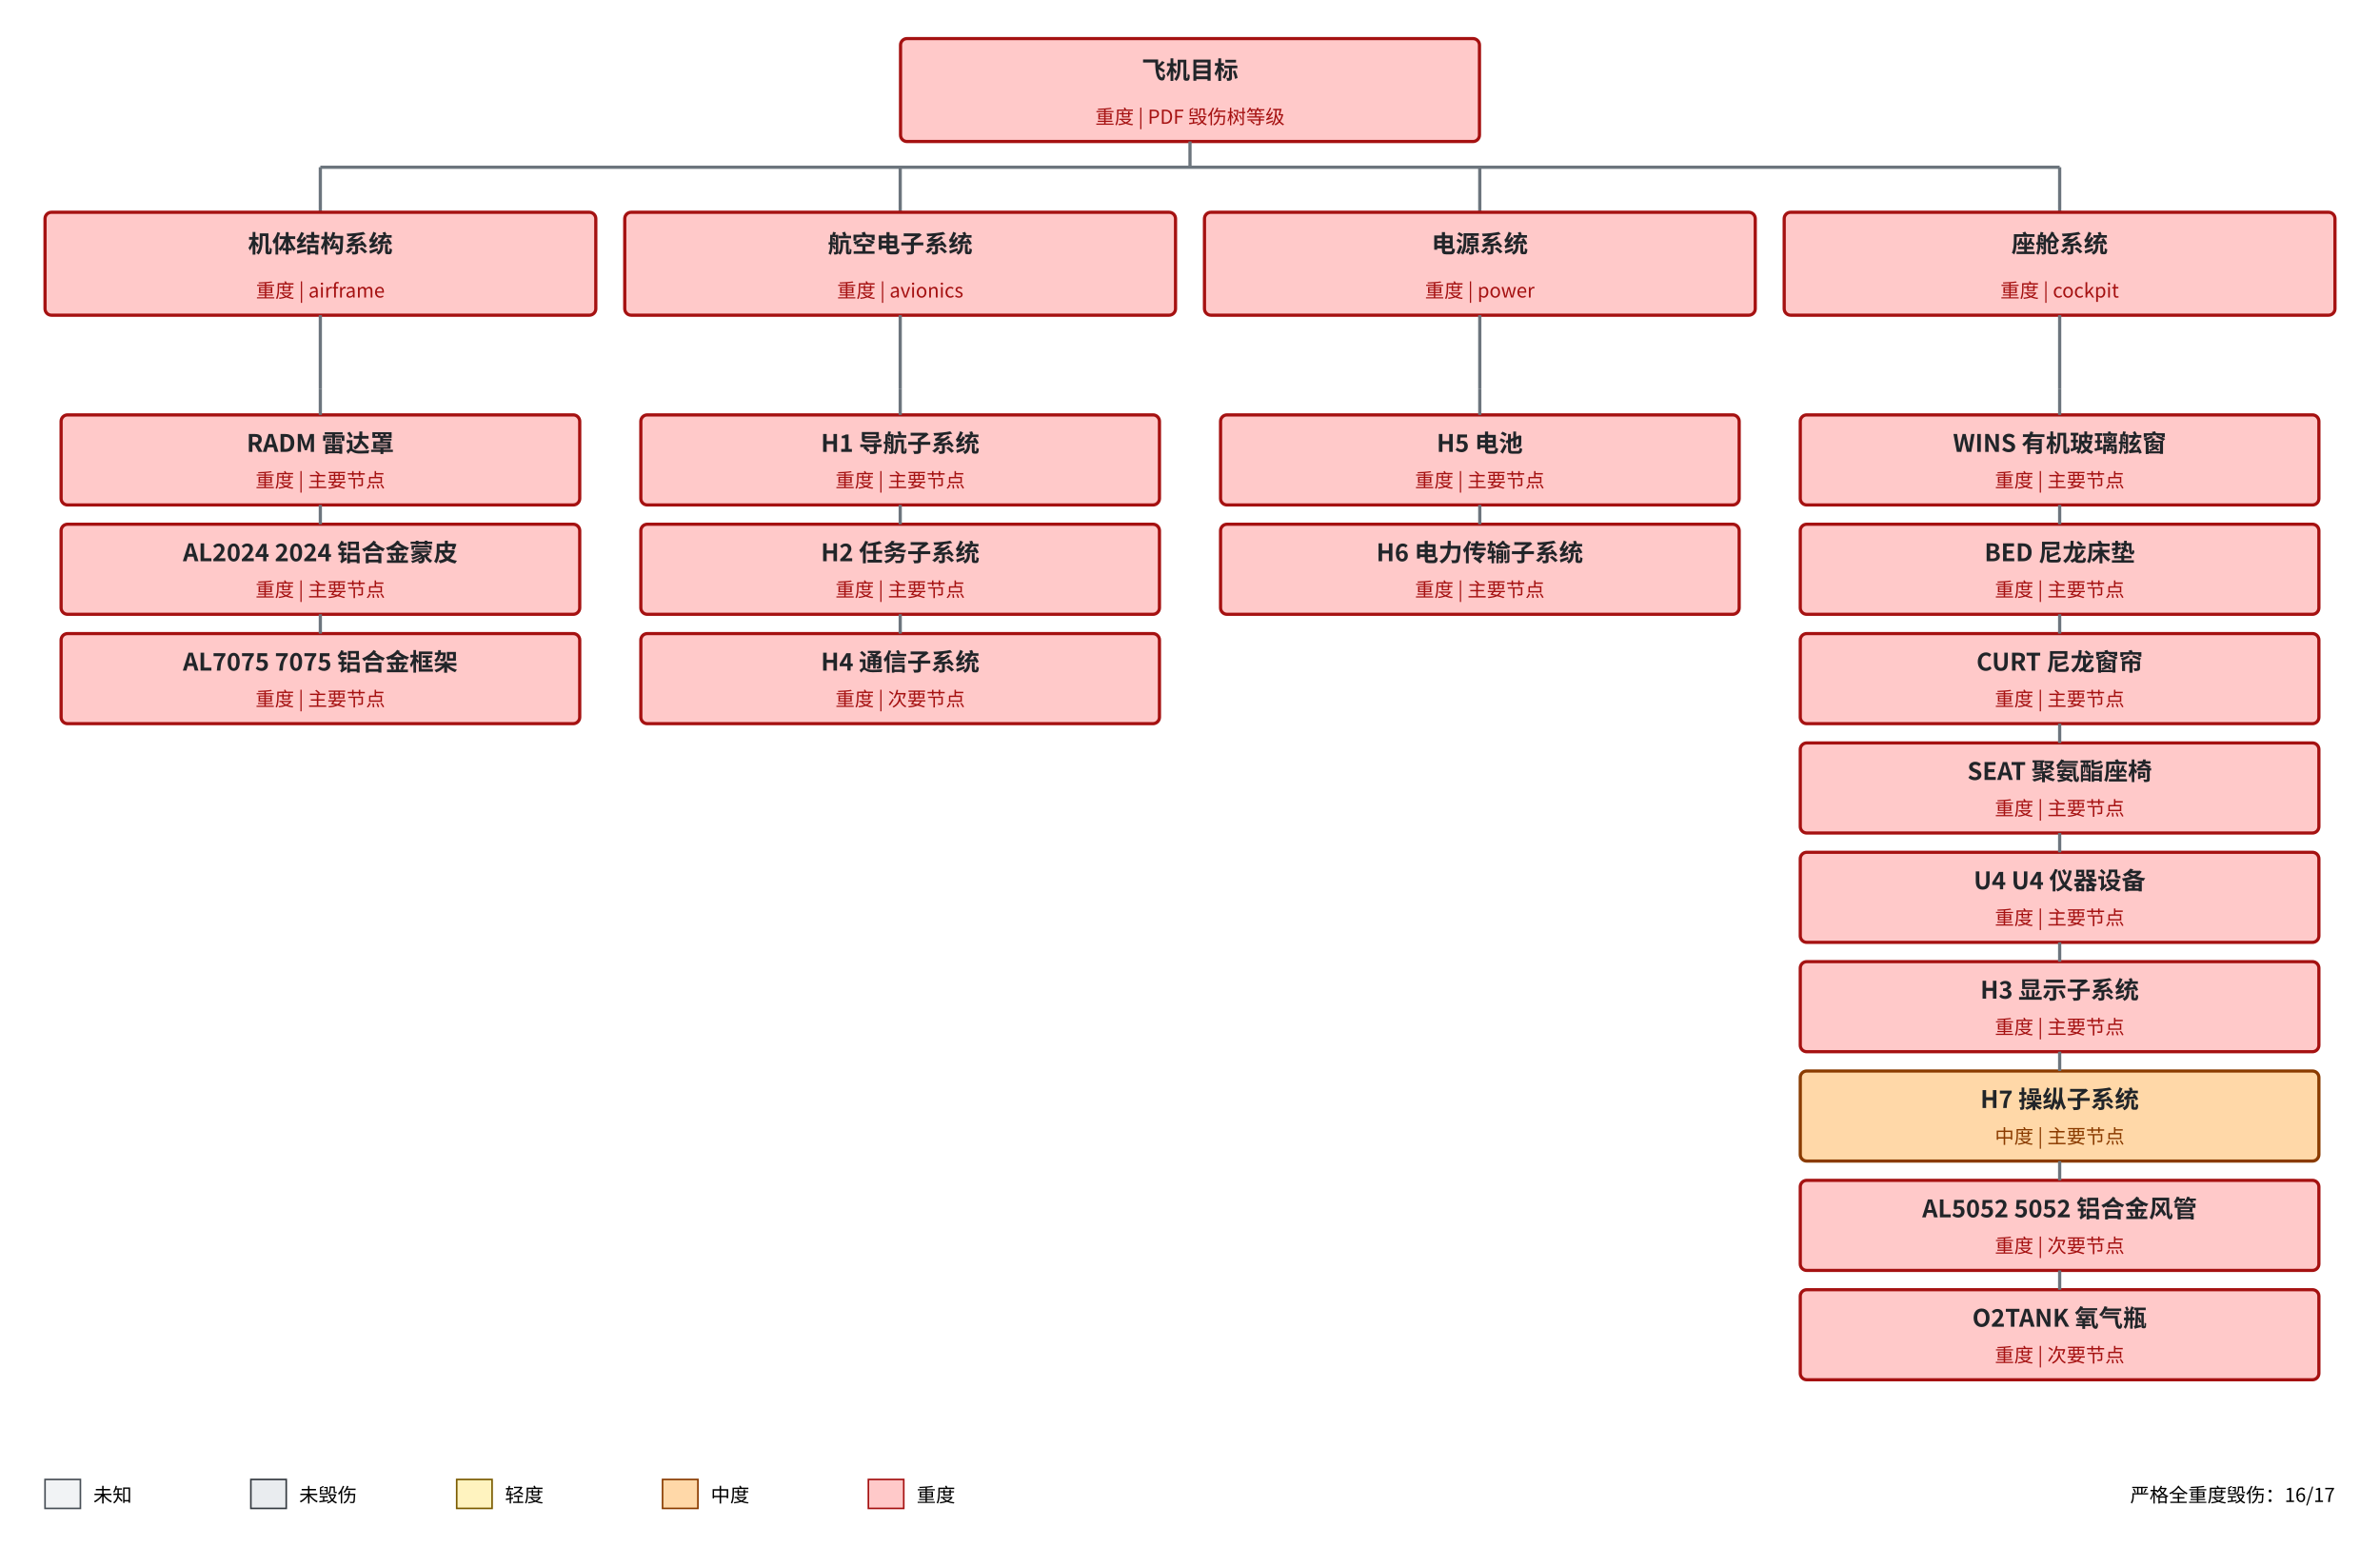
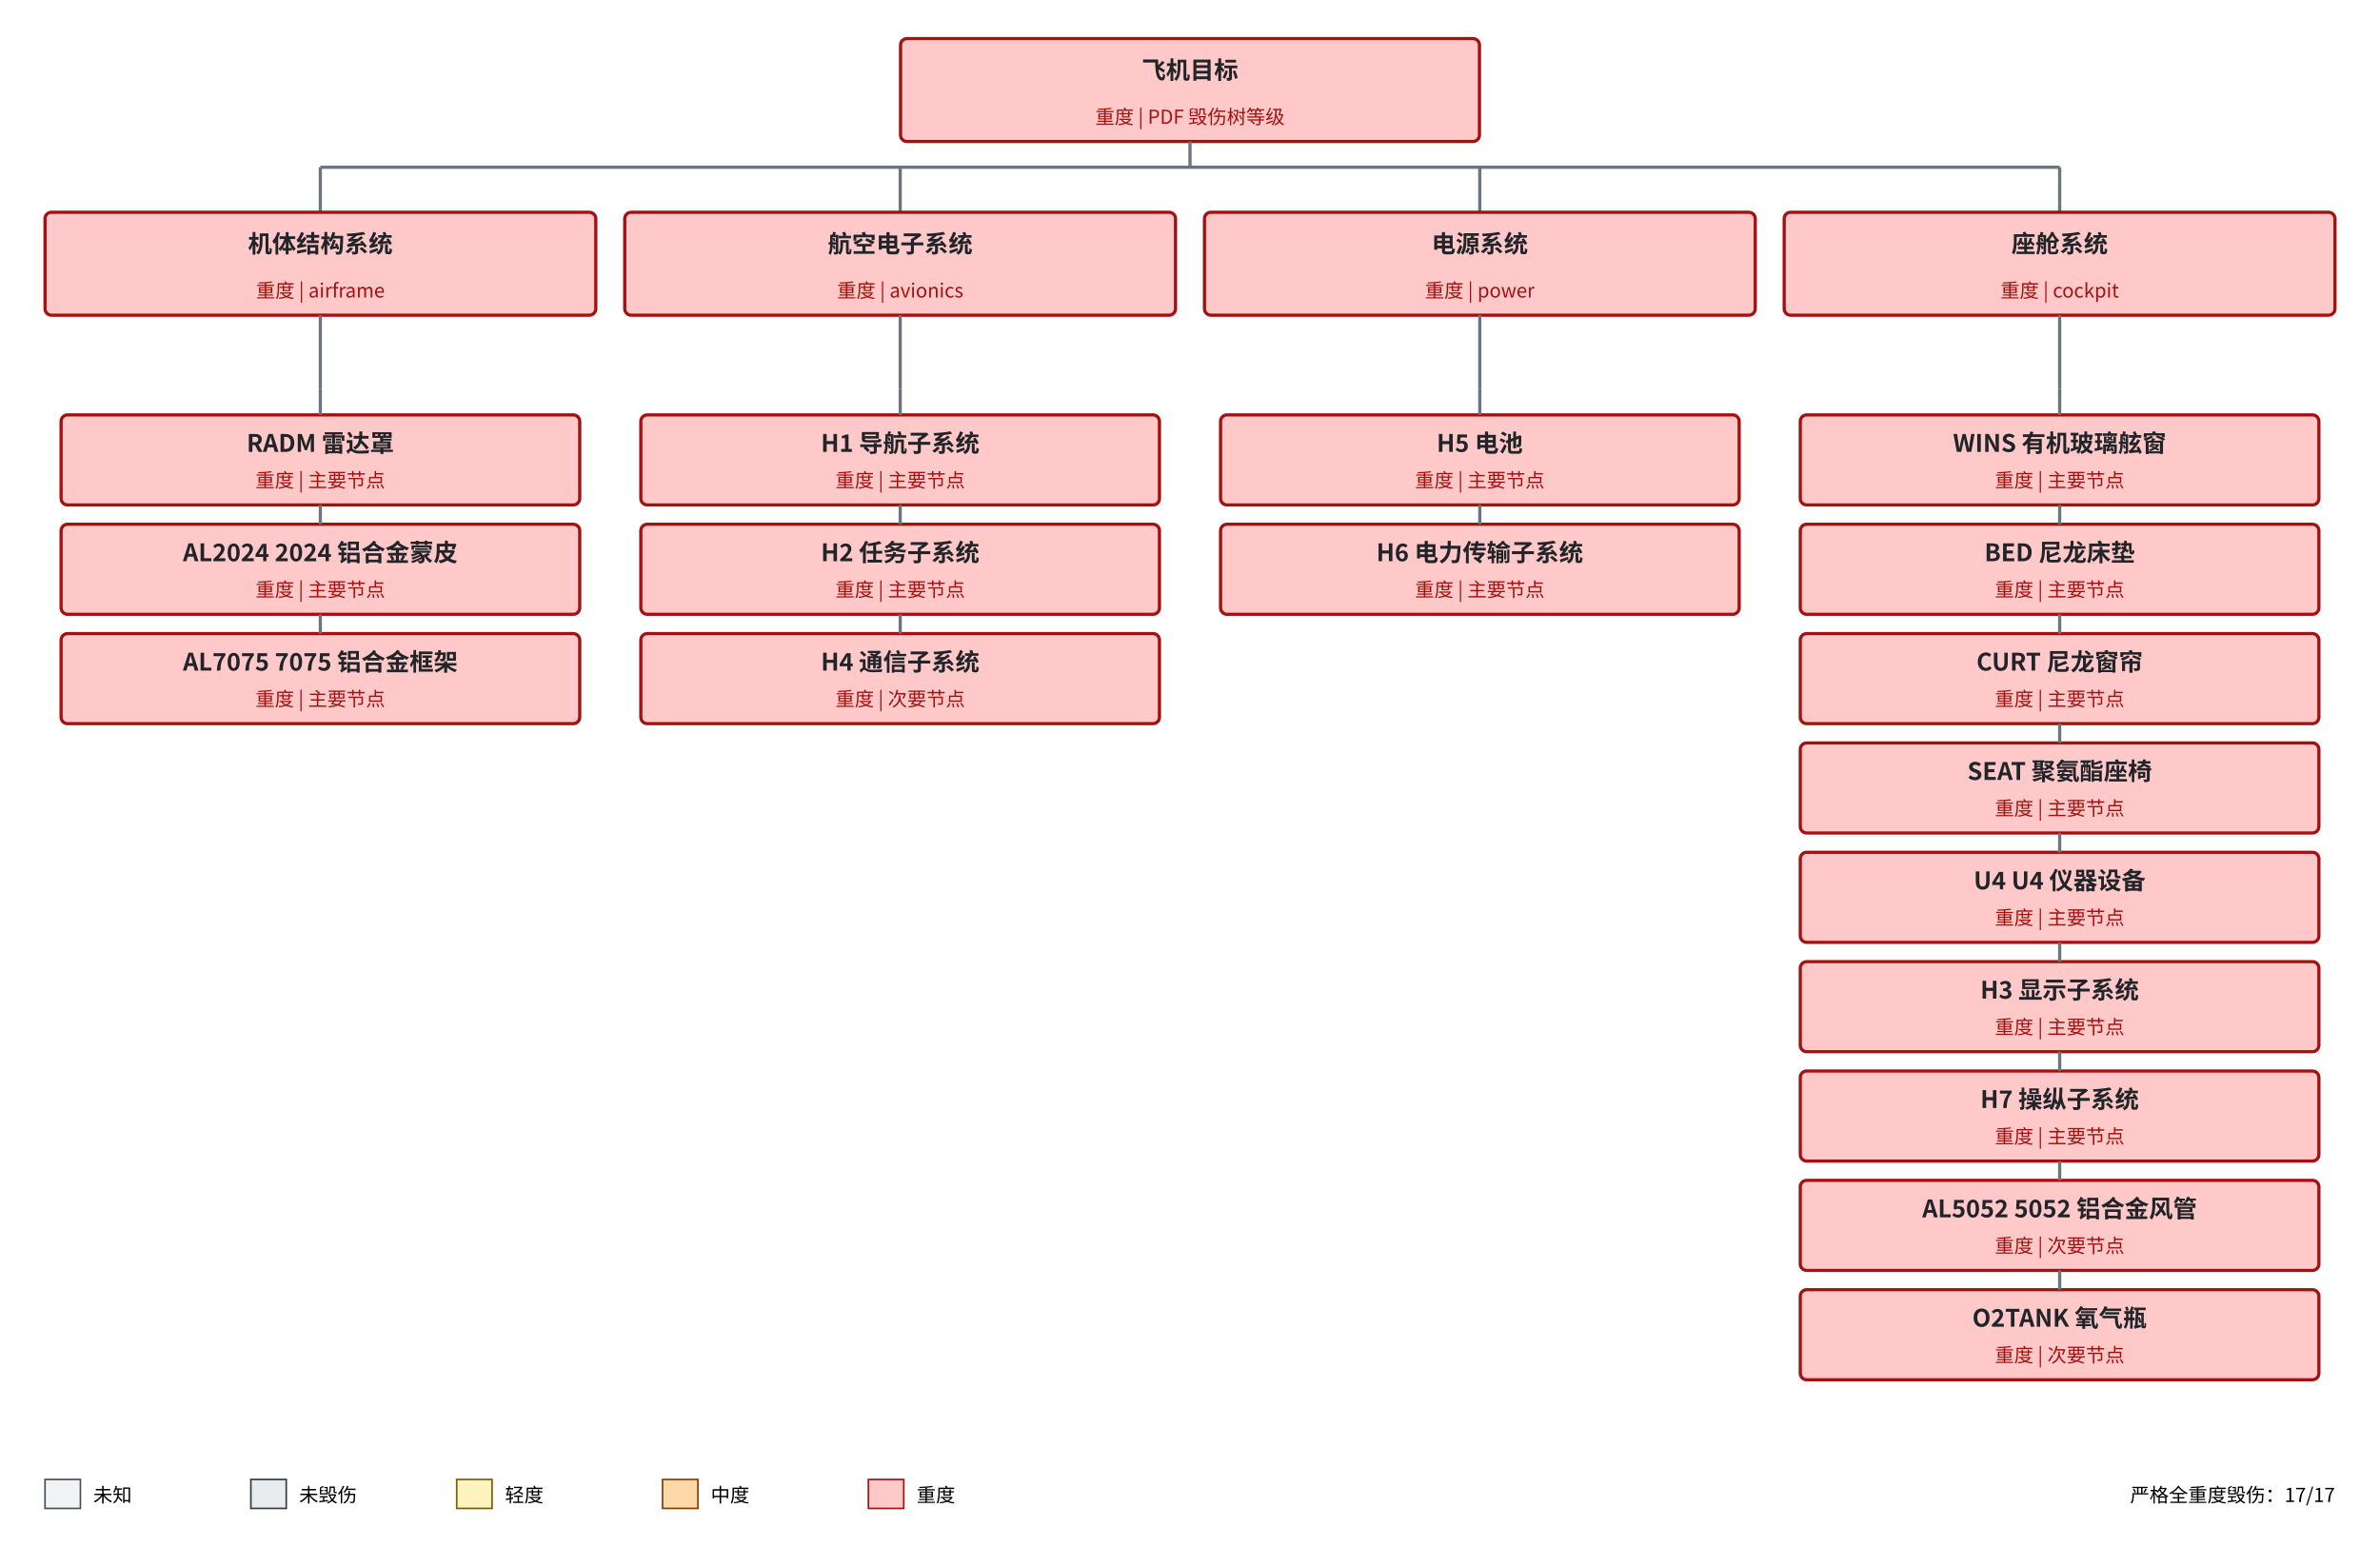
<svg xmlns="http://www.w3.org/2000/svg" width="1480" height="962" viewBox="0 0 1480 962">
  <style>text{font-family:"Microsoft YaHei","Noto Sans CJK SC",Arial,sans-serif;letter-spacing:0}.title{font-size:20px;font-weight:700}.label{font-size:15px;font-weight:600}.small{font-size:12px}.line{stroke:#6c757d;stroke-width:2;fill:none}</style>
  <rect width="100%" height="100%" fill="#ffffff" />
  <rect x="560.0" y="24.0" width="360.0" height="64.0" rx="4" fill="#ffc9c9" stroke="#a51111" stroke-width="2" />
  <text x="740.0" y="49.0" text-anchor="middle" class="label" fill="#212529">飞机目标</text>
  <text x="740.0" y="77.0" text-anchor="middle" class="small" fill="#a51111">重度 | PDF 毁伤树等级</text>
  <path class="line" d="M 740.0 88.0 V 104.0" />
  <path class="line" d="M 199.2 104.0 H 1280.8" />
  <path class="line" d="M 199.2 104.0 V 132.0" />
  <rect x="28.0" y="132.0" width="342.5" height="64.0" rx="4" fill="#ffc9c9" stroke="#a51111" stroke-width="2" />
  <text x="199.2" y="157.0" text-anchor="middle" class="label" fill="#212529">机体结构系统</text>
  <text x="199.2" y="185.0" text-anchor="middle" class="small" fill="#a51111">重度 | airframe</text>
  <path class="line" d="M 199.2 196.0 V 242.0" />
  <rect x="38.0" y="258.0" width="322.5" height="56.0" rx="4" fill="#ffc9c9" stroke="#a51111" stroke-width="2" />
  <text x="199.2" y="281.0" text-anchor="middle" class="label" fill="#212529">RADM  雷达罩</text>
  <text x="199.2" y="303.0" text-anchor="middle" class="small" fill="#a51111">重度 | 主要节点</text>
  <path class="line" d="M 199.2 242.0 V 258.0" />
  <rect x="38.0" y="326.0" width="322.5" height="56.0" rx="4" fill="#ffc9c9" stroke="#a51111" stroke-width="2" />
  <text x="199.2" y="349.0" text-anchor="middle" class="label" fill="#212529">AL2024  2024 铝合金蒙皮</text>
  <text x="199.2" y="371.0" text-anchor="middle" class="small" fill="#a51111">重度 | 主要节点</text>
  <path class="line" d="M 199.2 314.0 V 326.0" />
  <rect x="38.0" y="394.0" width="322.5" height="56.0" rx="4" fill="#ffc9c9" stroke="#a51111" stroke-width="2" />
  <text x="199.2" y="417.0" text-anchor="middle" class="label" fill="#212529">AL7075  7075 铝合金框架</text>
  <text x="199.2" y="439.0" text-anchor="middle" class="small" fill="#a51111">重度 | 主要节点</text>
  <path class="line" d="M 199.2 382.0 V 394.0" />
  <path class="line" d="M 559.8 104.0 V 132.0" />
  <rect x="388.5" y="132.0" width="342.5" height="64.0" rx="4" fill="#ffc9c9" stroke="#a51111" stroke-width="2" />
  <text x="559.8" y="157.0" text-anchor="middle" class="label" fill="#212529">航空电子系统</text>
  <text x="559.8" y="185.0" text-anchor="middle" class="small" fill="#a51111">重度 | avionics</text>
  <path class="line" d="M 559.8 196.0 V 242.0" />
  <rect x="398.5" y="258.0" width="322.5" height="56.0" rx="4" fill="#ffc9c9" stroke="#a51111" stroke-width="2" />
  <text x="559.8" y="281.0" text-anchor="middle" class="label" fill="#212529">H1  导航子系统</text>
  <text x="559.8" y="303.0" text-anchor="middle" class="small" fill="#a51111">重度 | 主要节点</text>
  <path class="line" d="M 559.8 242.0 V 258.0" />
  <rect x="398.5" y="326.0" width="322.5" height="56.0" rx="4" fill="#ffc9c9" stroke="#a51111" stroke-width="2" />
  <text x="559.8" y="349.0" text-anchor="middle" class="label" fill="#212529">H2  任务子系统</text>
  <text x="559.8" y="371.0" text-anchor="middle" class="small" fill="#a51111">重度 | 主要节点</text>
  <path class="line" d="M 559.8 314.0 V 326.0" />
  <rect x="398.5" y="394.0" width="322.5" height="56.0" rx="4" fill="#ffc9c9" stroke="#a51111" stroke-width="2" />
  <text x="559.8" y="417.0" text-anchor="middle" class="label" fill="#212529">H4  通信子系统</text>
  <text x="559.8" y="439.0" text-anchor="middle" class="small" fill="#a51111">重度 | 次要节点</text>
  <path class="line" d="M 559.8 382.0 V 394.0" />
  <path class="line" d="M 920.2 104.0 V 132.0" />
  <rect x="749.0" y="132.0" width="342.5" height="64.0" rx="4" fill="#ffc9c9" stroke="#a51111" stroke-width="2" />
  <text x="920.2" y="157.0" text-anchor="middle" class="label" fill="#212529">电源系统</text>
  <text x="920.2" y="185.0" text-anchor="middle" class="small" fill="#a51111">重度 | power</text>
  <path class="line" d="M 920.2 196.0 V 242.0" />
  <rect x="759.0" y="258.0" width="322.5" height="56.0" rx="4" fill="#ffc9c9" stroke="#a51111" stroke-width="2" />
  <text x="920.2" y="281.0" text-anchor="middle" class="label" fill="#212529">H5  电池</text>
  <text x="920.2" y="303.0" text-anchor="middle" class="small" fill="#a51111">重度 | 主要节点</text>
  <path class="line" d="M 920.2 242.0 V 258.0" />
  <rect x="759.0" y="326.0" width="322.5" height="56.0" rx="4" fill="#ffc9c9" stroke="#a51111" stroke-width="2" />
  <text x="920.2" y="349.0" text-anchor="middle" class="label" fill="#212529">H6  电力传输子系统</text>
  <text x="920.2" y="371.0" text-anchor="middle" class="small" fill="#a51111">重度 | 主要节点</text>
  <path class="line" d="M 920.2 314.0 V 326.0" />
  <path class="line" d="M 1280.8 104.0 V 132.0" />
  <rect x="1109.5" y="132.0" width="342.5" height="64.0" rx="4" fill="#ffc9c9" stroke="#a51111" stroke-width="2" />
  <text x="1280.8" y="157.0" text-anchor="middle" class="label" fill="#212529">座舱系统</text>
  <text x="1280.8" y="185.0" text-anchor="middle" class="small" fill="#a51111">重度 | cockpit</text>
  <path class="line" d="M 1280.8 196.0 V 242.0" />
  <rect x="1119.5" y="258.0" width="322.5" height="56.0" rx="4" fill="#ffc9c9" stroke="#a51111" stroke-width="2" />
  <text x="1280.8" y="281.0" text-anchor="middle" class="label" fill="#212529">WINS  有机玻璃舷窗</text>
  <text x="1280.8" y="303.0" text-anchor="middle" class="small" fill="#a51111">重度 | 主要节点</text>
  <path class="line" d="M 1280.8 242.0 V 258.0" />
  <rect x="1119.5" y="326.0" width="322.5" height="56.0" rx="4" fill="#ffc9c9" stroke="#a51111" stroke-width="2" />
  <text x="1280.8" y="349.0" text-anchor="middle" class="label" fill="#212529">BED  尼龙床垫</text>
  <text x="1280.8" y="371.0" text-anchor="middle" class="small" fill="#a51111">重度 | 主要节点</text>
  <path class="line" d="M 1280.8 314.0 V 326.0" />
  <rect x="1119.5" y="394.0" width="322.5" height="56.0" rx="4" fill="#ffc9c9" stroke="#a51111" stroke-width="2" />
  <text x="1280.8" y="417.0" text-anchor="middle" class="label" fill="#212529">CURT  尼龙窗帘</text>
  <text x="1280.8" y="439.0" text-anchor="middle" class="small" fill="#a51111">重度 | 主要节点</text>
  <path class="line" d="M 1280.8 382.0 V 394.0" />
  <rect x="1119.5" y="462.0" width="322.5" height="56.0" rx="4" fill="#ffc9c9" stroke="#a51111" stroke-width="2" />
  <text x="1280.8" y="485.0" text-anchor="middle" class="label" fill="#212529">SEAT  聚氨酯座椅</text>
  <text x="1280.8" y="507.0" text-anchor="middle" class="small" fill="#a51111">重度 | 主要节点</text>
  <path class="line" d="M 1280.8 450.0 V 462.0" />
  <rect x="1119.5" y="530.0" width="322.5" height="56.0" rx="4" fill="#ffc9c9" stroke="#a51111" stroke-width="2" />
  <text x="1280.8" y="553.0" text-anchor="middle" class="label" fill="#212529">U4  U4 仪器设备</text>
  <text x="1280.8" y="575.0" text-anchor="middle" class="small" fill="#a51111">重度 | 主要节点</text>
  <path class="line" d="M 1280.8 518.0 V 530.0" />
  <rect x="1119.5" y="598.0" width="322.5" height="56.0" rx="4" fill="#ffc9c9" stroke="#a51111" stroke-width="2" />
  <text x="1280.8" y="621.0" text-anchor="middle" class="label" fill="#212529">H3  显示子系统</text>
  <text x="1280.8" y="643.0" text-anchor="middle" class="small" fill="#a51111">重度 | 主要节点</text>
  <path class="line" d="M 1280.8 586.0 V 598.0" />
-   <rect x="1119.5" y="666.0" width="322.5" height="56.0" rx="4" fill="#ffd8a8" stroke="#8a3b00" stroke-width="2" />
+   <rect x="1119.5" y="666.0" width="322.5" height="56.0" rx="4" fill="#ffc9c9" stroke="#a51111" stroke-width="2" />
  <text x="1280.8" y="689.0" text-anchor="middle" class="label" fill="#212529">H7  操纵子系统</text>
-   <text x="1280.8" y="711.0" text-anchor="middle" class="small" fill="#8a3b00">中度 | 主要节点</text>
+   <text x="1280.8" y="711.0" text-anchor="middle" class="small" fill="#a51111">重度 | 主要节点</text>
  <path class="line" d="M 1280.8 654.0 V 666.0" />
  <rect x="1119.5" y="734.0" width="322.5" height="56.0" rx="4" fill="#ffc9c9" stroke="#a51111" stroke-width="2" />
  <text x="1280.8" y="757.0" text-anchor="middle" class="label" fill="#212529">AL5052  5052 铝合金风管</text>
  <text x="1280.8" y="779.0" text-anchor="middle" class="small" fill="#a51111">重度 | 次要节点</text>
  <path class="line" d="M 1280.8 722.0 V 734.0" />
  <rect x="1119.5" y="802.0" width="322.5" height="56.0" rx="4" fill="#ffc9c9" stroke="#a51111" stroke-width="2" />
  <text x="1280.8" y="825.0" text-anchor="middle" class="label" fill="#212529">O2TANK  氧气瓶</text>
  <text x="1280.8" y="847.0" text-anchor="middle" class="small" fill="#a51111">重度 | 次要节点</text>
  <path class="line" d="M 1280.8 790.0 V 802.0" />
  <rect x="28" y="920" width="22" height="18" fill="#f1f3f5" stroke="#495057" />
  <text x="58" y="934" class="small">未知</text>
  <rect x="156" y="920" width="22" height="18" fill="#e9ecef" stroke="#343a40" />
  <text x="186" y="934" class="small">未毁伤</text>
  <rect x="284" y="920" width="22" height="18" fill="#fff3bf" stroke="#7a5b00" />
  <text x="314" y="934" class="small">轻度</text>
  <rect x="412" y="920" width="22" height="18" fill="#ffd8a8" stroke="#8a3b00" />
  <text x="442" y="934" class="small">中度</text>
  <rect x="540" y="920" width="22" height="18" fill="#ffc9c9" stroke="#a51111" />
  <text x="570" y="934" class="small">重度</text>
-   <text x="1452" y="934" text-anchor="end" class="small">严格全重度毁伤：16/17</text>
+   <text x="1452" y="934" text-anchor="end" class="small">严格全重度毁伤：17/17</text>
</svg>
